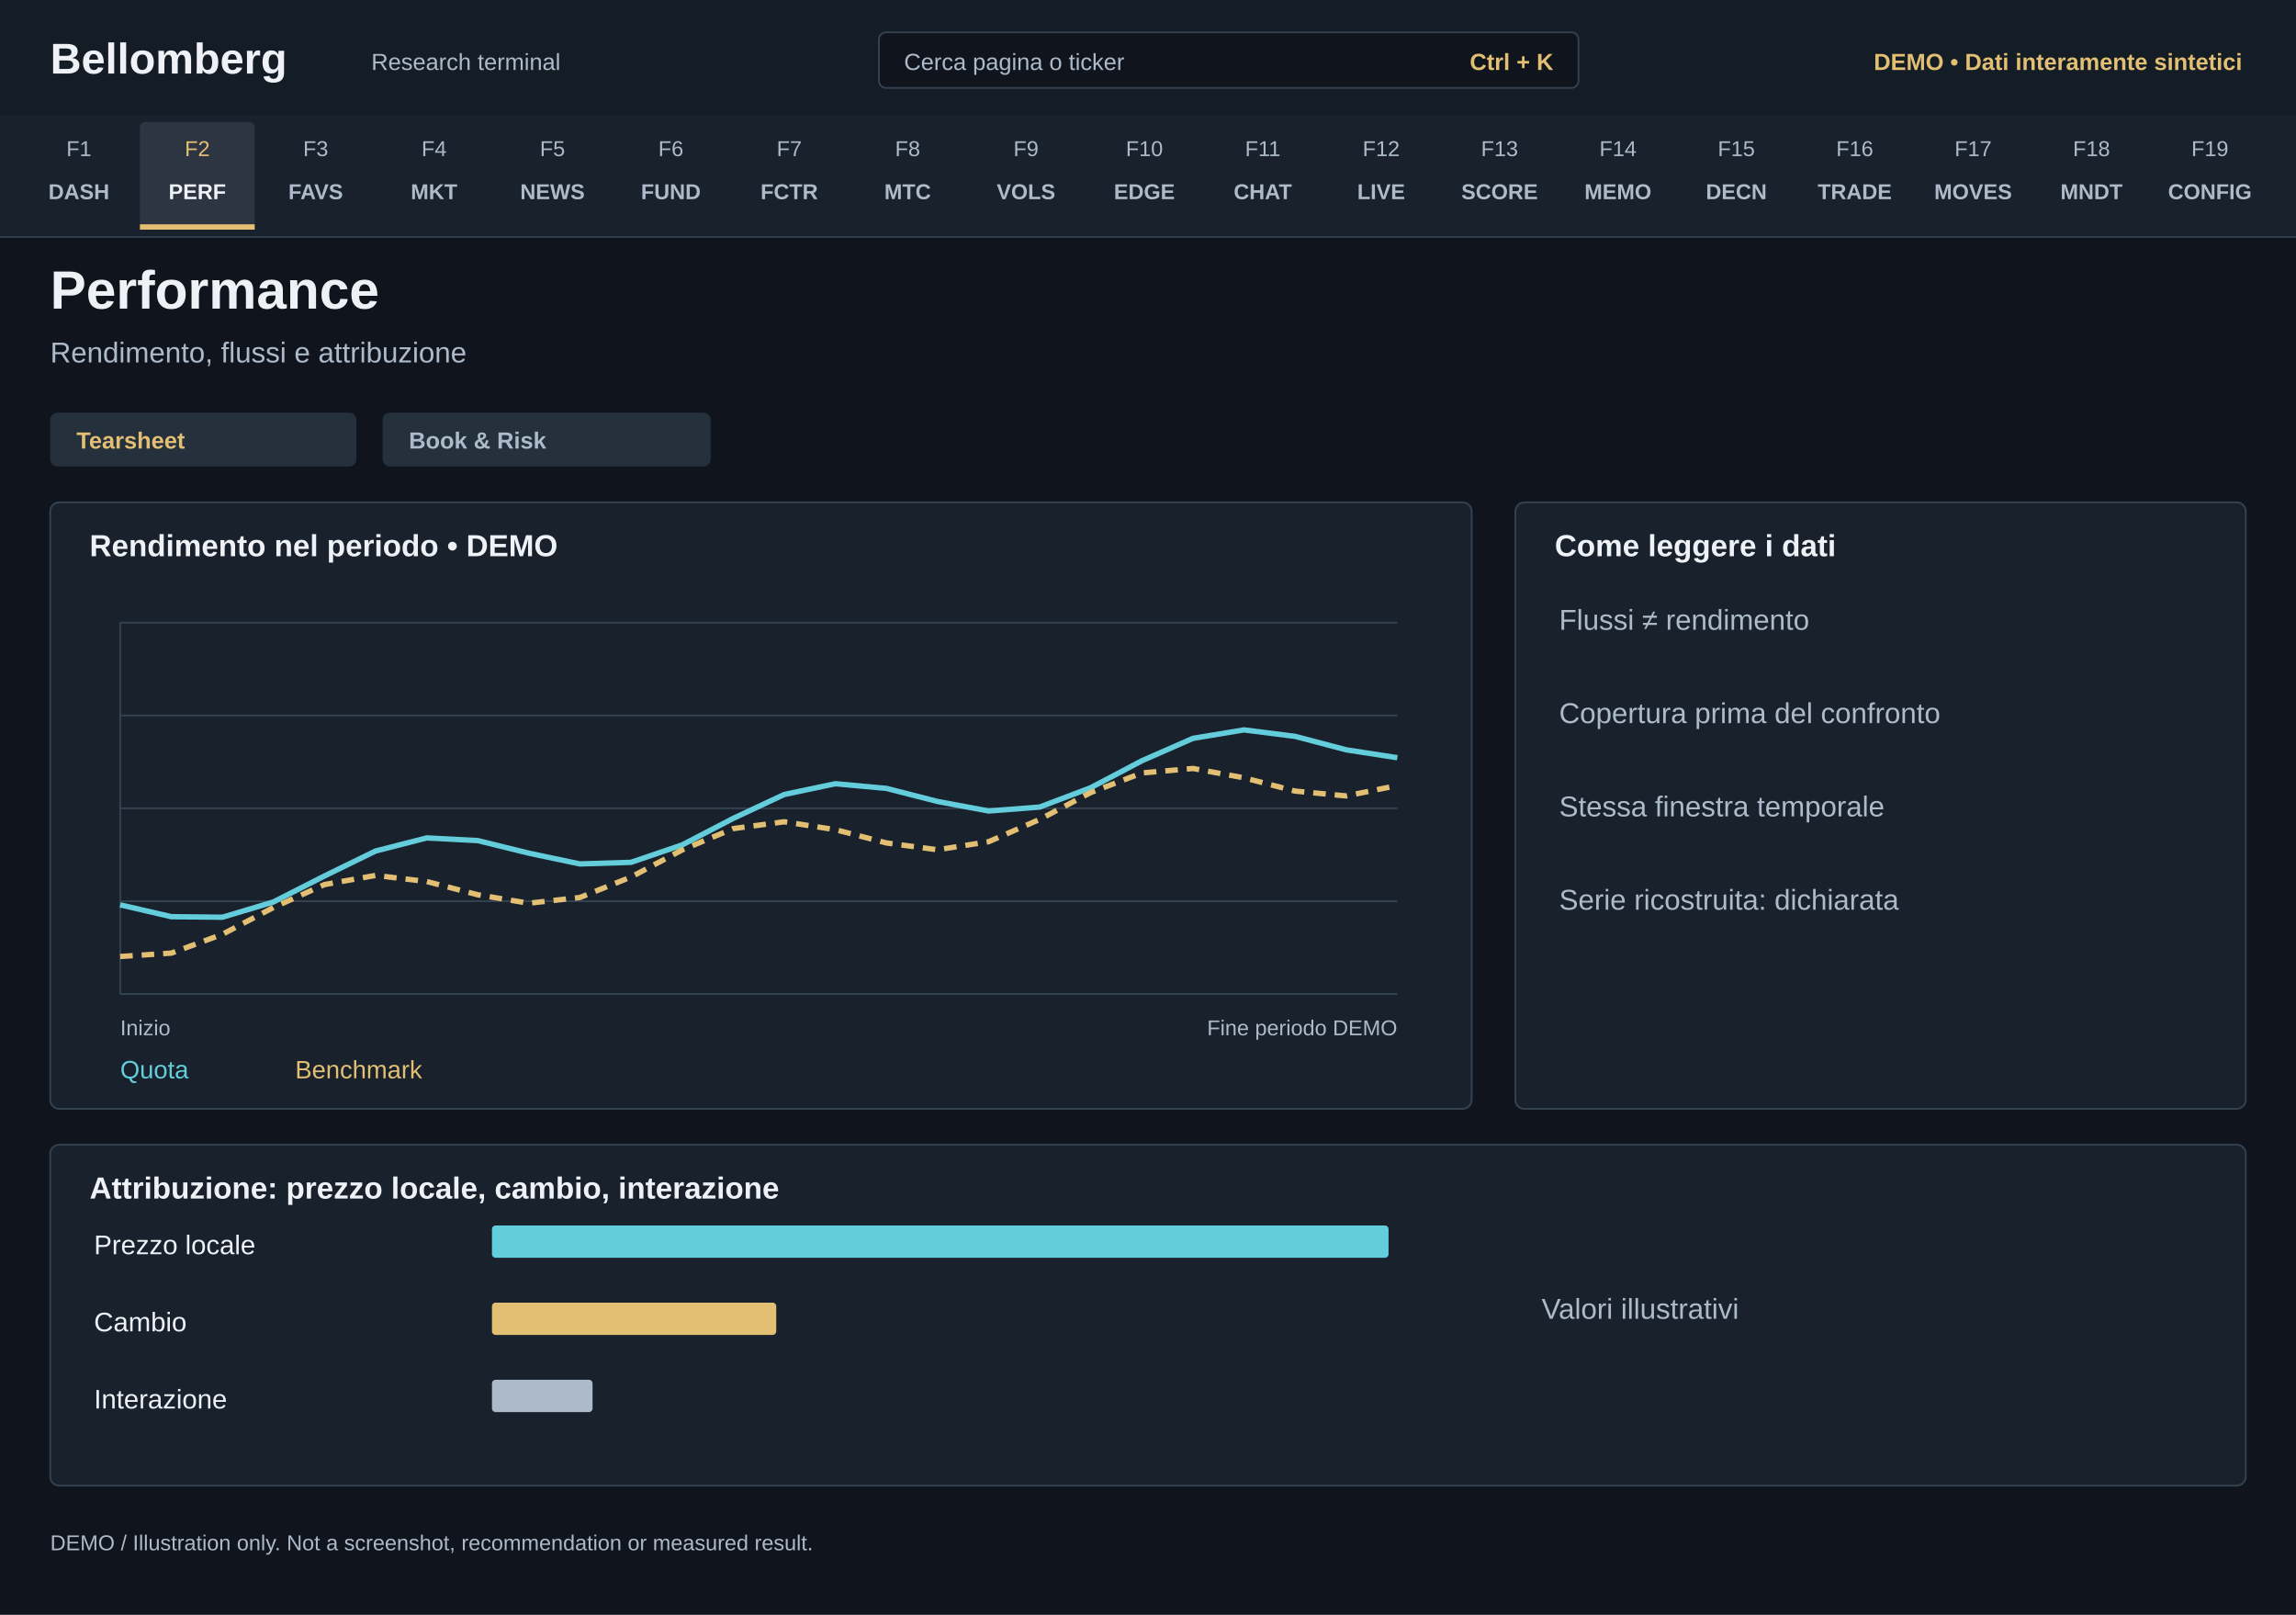
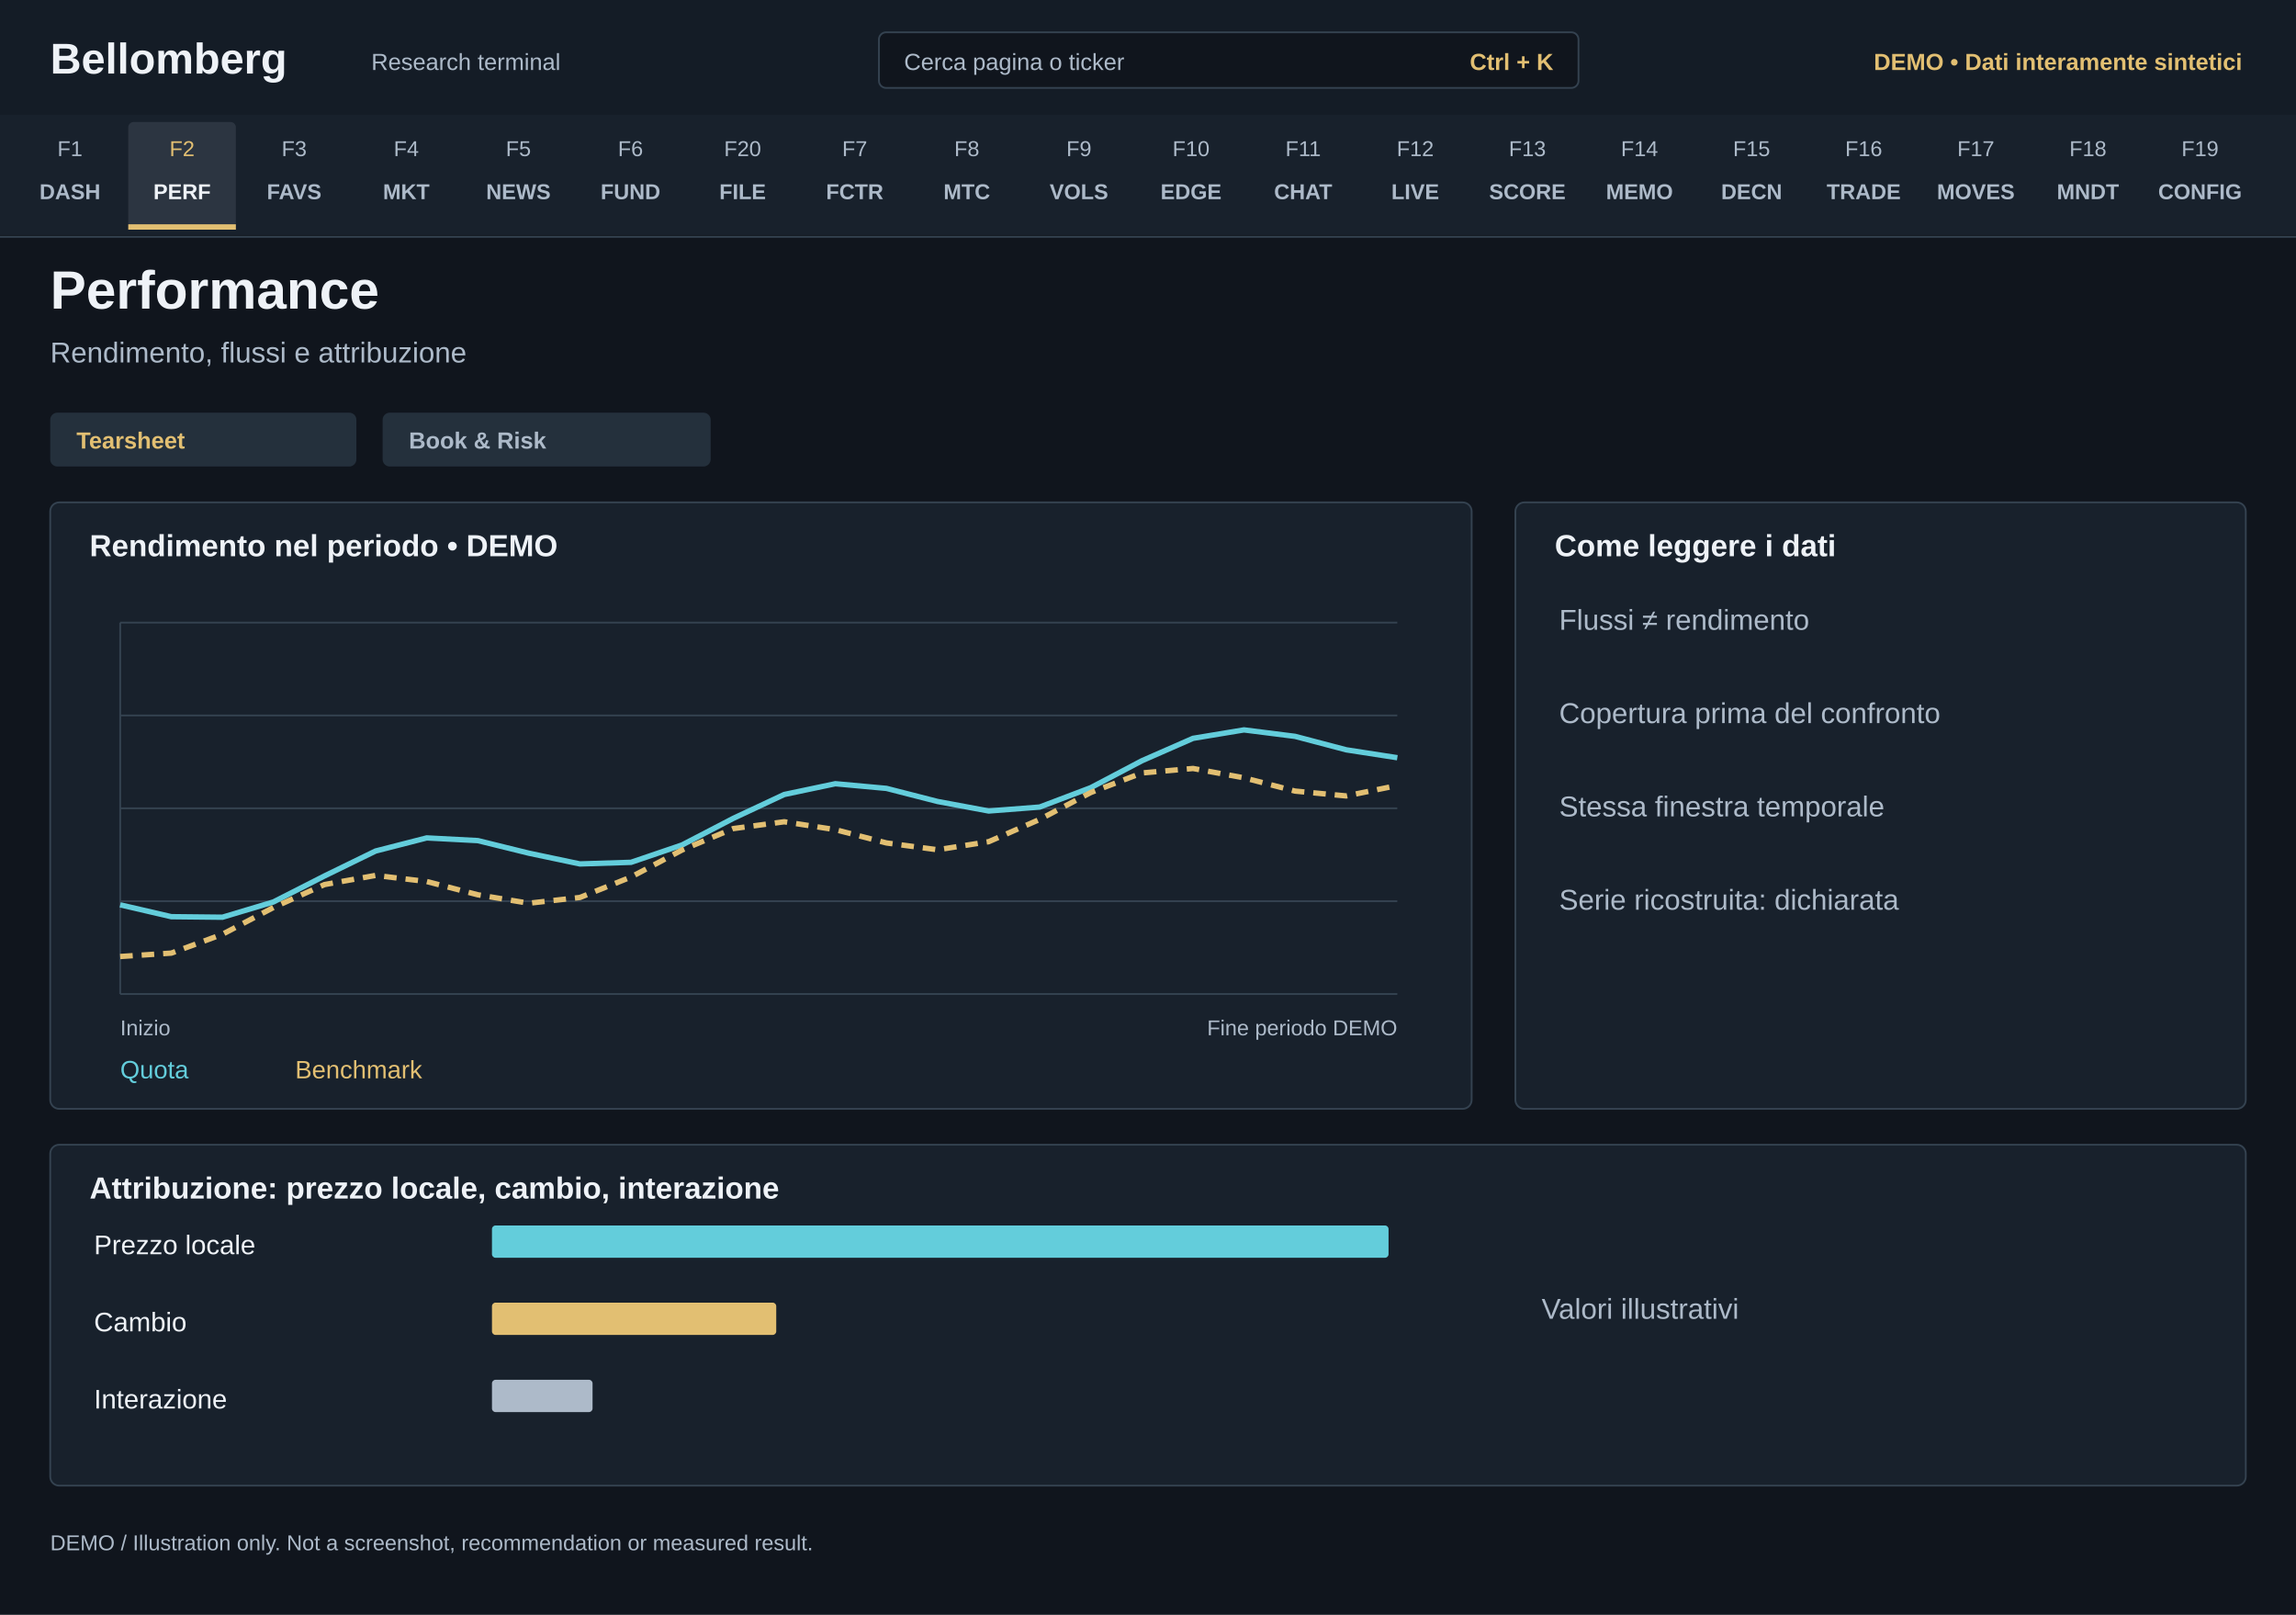
<svg xmlns="http://www.w3.org/2000/svg" width="1280" height="900" viewBox="0 0 1280 900" role="img" aria-labelledby="title desc">
  <style>text{font-family:Segoe UI,Arial,sans-serif} .mono{font-family:Consolas,monospace}</style>
  <rect x="0" y="0" width="1280" height="900" rx="0" fill="#10151d" />
  <rect x="0" y="0" width="1280" height="64" rx="0" fill="#141c26" />
  <text x="28" y="41" font-size="24" fill="#eef2f7" font-weight="650" text-anchor="start">Bellomberg</text>
  <text x="207" y="39" font-size="13" fill="#adbac9" font-weight="400" text-anchor="start">Research terminal</text>
  <rect x="490" y="18" width="390" height="31" rx="4" fill="#10151d" stroke="#344250" />
  <text x="504" y="39" font-size="13" fill="#adbac9" font-weight="400" text-anchor="start">Cerca pagina o ticker</text>
  <text x="866" y="39" font-size="13" fill="#e2bf72" font-weight="600" text-anchor="end">Ctrl + K</text>
  <text x="1250" y="39" font-size="13" fill="#e2bf72" font-weight="650" text-anchor="end">DEMO • Dati interamente sintetici</text>
  <rect x="0" y="64" width="1280" height="67" rx="0" fill="#18212c" />
-   <g id="navigation" aria-label="Navigation F1 to F19">
-     <text x="44" y="87" font-size="12" fill="#adbac9" font-weight="400" text-anchor="middle">F1</text>
-     <text x="44" y="111" font-size="12" fill="#adbac9" font-weight="600" text-anchor="middle">DASH</text>
-     <rect x="78" y="68" width="64" height="59" rx="3" fill="#2c3541" />
-     <rect x="78" y="125" width="64" height="3" rx="0" fill="#e2bf72" />
-     <text x="110" y="87" font-size="12" fill="#e2bf72" font-weight="400" text-anchor="middle">F2</text>
-     <text x="110" y="111" font-size="12" fill="#eef2f7" font-weight="600" text-anchor="middle">PERF</text>
-     <text x="176" y="87" font-size="12" fill="#adbac9" font-weight="400" text-anchor="middle">F3</text>
-     <text x="176" y="111" font-size="12" fill="#adbac9" font-weight="600" text-anchor="middle">FAVS</text>
-     <text x="242" y="87" font-size="12" fill="#adbac9" font-weight="400" text-anchor="middle">F4</text>
-     <text x="242" y="111" font-size="12" fill="#adbac9" font-weight="600" text-anchor="middle">MKT</text>
-     <text x="308" y="87" font-size="12" fill="#adbac9" font-weight="400" text-anchor="middle">F5</text>
-     <text x="308" y="111" font-size="12" fill="#adbac9" font-weight="600" text-anchor="middle">NEWS</text>
-     <text x="374" y="87" font-size="12" fill="#adbac9" font-weight="400" text-anchor="middle">F6</text>
-     <text x="374" y="111" font-size="12" fill="#adbac9" font-weight="600" text-anchor="middle">FUND</text>
-     <text x="440" y="87" font-size="12" fill="#adbac9" font-weight="400" text-anchor="middle">F7</text>
-     <text x="440" y="111" font-size="12" fill="#adbac9" font-weight="600" text-anchor="middle">FCTR</text>
-     <text x="506" y="87" font-size="12" fill="#adbac9" font-weight="400" text-anchor="middle">F8</text>
-     <text x="506" y="111" font-size="12" fill="#adbac9" font-weight="600" text-anchor="middle">MTC</text>
-     <text x="572" y="87" font-size="12" fill="#adbac9" font-weight="400" text-anchor="middle">F9</text>
-     <text x="572" y="111" font-size="12" fill="#adbac9" font-weight="600" text-anchor="middle">VOLS</text>
-     <text x="638" y="87" font-size="12" fill="#adbac9" font-weight="400" text-anchor="middle">F10</text>
-     <text x="638" y="111" font-size="12" fill="#adbac9" font-weight="600" text-anchor="middle">EDGE</text>
-     <text x="704" y="87" font-size="12" fill="#adbac9" font-weight="400" text-anchor="middle">F11</text>
-     <text x="704" y="111" font-size="12" fill="#adbac9" font-weight="600" text-anchor="middle">CHAT</text>
-     <text x="770" y="87" font-size="12" fill="#adbac9" font-weight="400" text-anchor="middle">F12</text>
-     <text x="770" y="111" font-size="12" fill="#adbac9" font-weight="600" text-anchor="middle">LIVE</text>
-     <text x="836" y="87" font-size="12" fill="#adbac9" font-weight="400" text-anchor="middle">F13</text>
-     <text x="836" y="111" font-size="12" fill="#adbac9" font-weight="600" text-anchor="middle">SCORE</text>
-     <text x="902" y="87" font-size="12" fill="#adbac9" font-weight="400" text-anchor="middle">F14</text>
-     <text x="902" y="111" font-size="12" fill="#adbac9" font-weight="600" text-anchor="middle">MEMO</text>
-     <text x="968" y="87" font-size="12" fill="#adbac9" font-weight="400" text-anchor="middle">F15</text>
-     <text x="968" y="111" font-size="12" fill="#adbac9" font-weight="600" text-anchor="middle">DECN</text>
-     <text x="1034" y="87" font-size="12" fill="#adbac9" font-weight="400" text-anchor="middle">F16</text>
-     <text x="1034" y="111" font-size="12" fill="#adbac9" font-weight="600" text-anchor="middle">TRADE</text>
-     <text x="1100" y="87" font-size="12" fill="#adbac9" font-weight="400" text-anchor="middle">F17</text>
-     <text x="1100" y="111" font-size="12" fill="#adbac9" font-weight="600" text-anchor="middle">MOVES</text>
-     <text x="1166" y="87" font-size="12" fill="#adbac9" font-weight="400" text-anchor="middle">F18</text>
-     <text x="1166" y="111" font-size="12" fill="#adbac9" font-weight="600" text-anchor="middle">MNDT</text>
-     <text x="1232" y="87" font-size="12" fill="#adbac9" font-weight="400" text-anchor="middle">F19</text>
-     <text x="1232" y="111" font-size="12" fill="#adbac9" font-weight="600" text-anchor="middle">CONFIG</text>
+   <g id="navigation" aria-label="Navigation F1 to F20">
+     <text x="39.0" y="87" font-size="12" fill="#adbac9" font-weight="400" text-anchor="middle">F1</text>
+     <text x="39.0" y="111" font-size="12" fill="#adbac9" font-weight="600" text-anchor="middle">DASH</text>
+     <rect x="71.5" y="68" width="60" height="59" rx="3" fill="#2c3541" />
+     <rect x="71.5" y="125" width="60" height="3" rx="0" fill="#e2bf72" />
+     <text x="101.5" y="87" font-size="12" fill="#e2bf72" font-weight="400" text-anchor="middle">F2</text>
+     <text x="101.5" y="111" font-size="12" fill="#eef2f7" font-weight="600" text-anchor="middle">PERF</text>
+     <text x="164.0" y="87" font-size="12" fill="#adbac9" font-weight="400" text-anchor="middle">F3</text>
+     <text x="164.0" y="111" font-size="12" fill="#adbac9" font-weight="600" text-anchor="middle">FAVS</text>
+     <text x="226.5" y="87" font-size="12" fill="#adbac9" font-weight="400" text-anchor="middle">F4</text>
+     <text x="226.5" y="111" font-size="12" fill="#adbac9" font-weight="600" text-anchor="middle">MKT</text>
+     <text x="289.0" y="87" font-size="12" fill="#adbac9" font-weight="400" text-anchor="middle">F5</text>
+     <text x="289.0" y="111" font-size="12" fill="#adbac9" font-weight="600" text-anchor="middle">NEWS</text>
+     <text x="351.5" y="87" font-size="12" fill="#adbac9" font-weight="400" text-anchor="middle">F6</text>
+     <text x="351.5" y="111" font-size="12" fill="#adbac9" font-weight="600" text-anchor="middle">FUND</text>
+     <text x="414.0" y="87" font-size="12" fill="#adbac9" font-weight="400" text-anchor="middle">F20</text>
+     <text x="414.0" y="111" font-size="12" fill="#adbac9" font-weight="600" text-anchor="middle">FILE</text>
+     <text x="476.5" y="87" font-size="12" fill="#adbac9" font-weight="400" text-anchor="middle">F7</text>
+     <text x="476.5" y="111" font-size="12" fill="#adbac9" font-weight="600" text-anchor="middle">FCTR</text>
+     <text x="539.0" y="87" font-size="12" fill="#adbac9" font-weight="400" text-anchor="middle">F8</text>
+     <text x="539.0" y="111" font-size="12" fill="#adbac9" font-weight="600" text-anchor="middle">MTC</text>
+     <text x="601.5" y="87" font-size="12" fill="#adbac9" font-weight="400" text-anchor="middle">F9</text>
+     <text x="601.5" y="111" font-size="12" fill="#adbac9" font-weight="600" text-anchor="middle">VOLS</text>
+     <text x="664.0" y="87" font-size="12" fill="#adbac9" font-weight="400" text-anchor="middle">F10</text>
+     <text x="664.0" y="111" font-size="12" fill="#adbac9" font-weight="600" text-anchor="middle">EDGE</text>
+     <text x="726.5" y="87" font-size="12" fill="#adbac9" font-weight="400" text-anchor="middle">F11</text>
+     <text x="726.5" y="111" font-size="12" fill="#adbac9" font-weight="600" text-anchor="middle">CHAT</text>
+     <text x="789.0" y="87" font-size="12" fill="#adbac9" font-weight="400" text-anchor="middle">F12</text>
+     <text x="789.0" y="111" font-size="12" fill="#adbac9" font-weight="600" text-anchor="middle">LIVE</text>
+     <text x="851.5" y="87" font-size="12" fill="#adbac9" font-weight="400" text-anchor="middle">F13</text>
+     <text x="851.5" y="111" font-size="12" fill="#adbac9" font-weight="600" text-anchor="middle">SCORE</text>
+     <text x="914.0" y="87" font-size="12" fill="#adbac9" font-weight="400" text-anchor="middle">F14</text>
+     <text x="914.0" y="111" font-size="12" fill="#adbac9" font-weight="600" text-anchor="middle">MEMO</text>
+     <text x="976.5" y="87" font-size="12" fill="#adbac9" font-weight="400" text-anchor="middle">F15</text>
+     <text x="976.5" y="111" font-size="12" fill="#adbac9" font-weight="600" text-anchor="middle">DECN</text>
+     <text x="1039.0" y="87" font-size="12" fill="#adbac9" font-weight="400" text-anchor="middle">F16</text>
+     <text x="1039.0" y="111" font-size="12" fill="#adbac9" font-weight="600" text-anchor="middle">TRADE</text>
+     <text x="1101.5" y="87" font-size="12" fill="#adbac9" font-weight="400" text-anchor="middle">F17</text>
+     <text x="1101.5" y="111" font-size="12" fill="#adbac9" font-weight="600" text-anchor="middle">MOVES</text>
+     <text x="1164.0" y="87" font-size="12" fill="#adbac9" font-weight="400" text-anchor="middle">F18</text>
+     <text x="1164.0" y="111" font-size="12" fill="#adbac9" font-weight="600" text-anchor="middle">MNDT</text>
+     <text x="1226.5" y="87" font-size="12" fill="#adbac9" font-weight="400" text-anchor="middle">F19</text>
+     <text x="1226.5" y="111" font-size="12" fill="#adbac9" font-weight="600" text-anchor="middle">CONFIG</text>
  </g>
  <line x1="0" y1="132" x2="1280" y2="132" stroke="#344250" stroke-width="1" />
  <text x="28.0" y="172" font-size="30" fill="#eef2f7" font-weight="650" text-anchor="start">Performance</text>
  <text x="28.0" y="202" font-size="16" fill="#adbac9" font-weight="400" text-anchor="start">Rendimento, flussi e attribuzione</text>
  <text x="28.0" y="864" font-size="12" fill="#adbac9" font-weight="400" text-anchor="start">DEMO  /  Illustration only. Not a screenshot, recommendation or measured result.</text>
  <rect x="28.0" y="230" width="170.677" height="30" rx="4" fill="#24303c" />
  <text x="42.629" y="250" font-size="13" fill="#e2bf72" font-weight="600" text-anchor="start">Tearsheet</text>
  <rect x="213.307" y="230" width="182.869" height="30" rx="4" fill="#24303c" />
  <text x="227.936" y="250" font-size="13" fill="#adbac9" font-weight="600" text-anchor="start">Book &amp; Risk</text>
  <rect x="28.0" y="280" width="792.43" height="338" rx="5" fill="#18212c" stroke="#344250" />
  <text x="49.944" y="310" font-size="17" fill="#eef2f7" font-weight="600" text-anchor="start">Rendimento nel periodo • DEMO</text>
  <line x1="67.012" y1="347.0" x2="778.98" y2="347.0" stroke="#344250" stroke-width="1" />
  <line x1="67.012" y1="398.75" x2="778.98" y2="398.75" stroke="#344250" stroke-width="1" />
  <line x1="67.012" y1="450.5" x2="778.98" y2="450.5" stroke="#344250" stroke-width="1" />
  <line x1="67.012" y1="502.25" x2="778.98" y2="502.25" stroke="#344250" stroke-width="1" />
  <line x1="67.012" y1="554.0" x2="778.98" y2="554.0" stroke="#344250" stroke-width="1" />
  <line x1="67.012" y1="347" x2="67.012" y2="554" stroke="#344250" stroke-width="1" />
  <polyline points="67.0,504.3 95.5,510.9 124.0,511.2 152.4,502.7 180.9,488.2 209.4,474.3 237.9,467.0 266.4,468.5 294.8,475.5 323.3,481.5 351.8,480.6 380.3,470.9 408.8,456.1 437.2,442.8 465.7,436.8 494.2,439.4 522.7,446.7 551.2,452.0 579.6,449.8 608.1,439.0 636.6,424.0 665.1,411.5 693.5,406.8 722.0,410.4 750.5,417.9 779.0,422.3" fill="none" stroke="#63cddb" stroke-width="3" />
  <polyline points="67.0,533.1 95.5,531.2 124.0,520.7 152.4,505.8 180.9,493.0 209.4,487.9 237.9,491.3 266.4,498.7 294.8,503.4 323.3,500.2 351.8,488.8 380.3,473.7 408.8,461.8 437.2,458.0 465.7,462.4 494.2,469.8 522.7,473.6 551.2,469.1 579.6,456.7 608.1,441.7 636.6,430.8 665.1,428.3 693.5,433.5 722.0,440.9 750.5,443.6 779.0,437.8" fill="none" stroke="#e2bf72" stroke-width="3" stroke-dasharray="7 5" />
  <text x="67.012" y="577" font-size="12" fill="#adbac9" font-weight="400" text-anchor="start">Inizio</text>
  <text x="778.98" y="577" font-size="12" fill="#adbac9" font-weight="400" text-anchor="end">Fine periodo DEMO</text>
  <text x="67.012" y="601" font-size="14" fill="#63cddb" font-weight="400" text-anchor="start">Quota</text>
  <text x="164.542" y="601" font-size="14" fill="#e2bf72" font-weight="400" text-anchor="start">Benchmark</text>
  <rect x="844.813" y="280" width="407.187" height="338" rx="5" fill="#18212c" stroke="#344250" />
  <text x="866.757" y="310" font-size="17" fill="#eef2f7" font-weight="600" text-anchor="start">Come leggere i dati</text>
  <text x="869.195" y="351" font-size="16" fill="#adbac9" font-weight="400" text-anchor="start">Flussi ≠ rendimento</text>
  <text x="869.195" y="403" font-size="16" fill="#adbac9" font-weight="400" text-anchor="start">Copertura prima del confronto</text>
  <text x="869.195" y="455" font-size="16" fill="#adbac9" font-weight="400" text-anchor="start">Stessa finestra temporale</text>
  <text x="869.195" y="507" font-size="16" fill="#adbac9" font-weight="400" text-anchor="start">Serie ricostruita: dichiarata</text>
  <rect x="28.0" y="638" width="1224.0" height="190" rx="5" fill="#18212c" stroke="#344250" />
  <text x="49.944" y="668" font-size="17" fill="#eef2f7" font-weight="600" text-anchor="start">Attribuzione: prezzo locale, cambio, interazione</text>
  <text x="52.382" y="699" font-size="15" fill="#eef2f7" font-weight="400" text-anchor="start">Prezzo locale</text>
  <rect x="274.263" y="683" width="499.841" height="18" rx="2" fill="#63cddb" />
  <text x="52.382" y="742" font-size="15" fill="#eef2f7" font-weight="400" text-anchor="start">Cambio</text>
  <rect x="274.263" y="726" width="158.486" height="18" rx="2" fill="#e2bf72" />
  <text x="52.382" y="785" font-size="15" fill="#eef2f7" font-weight="400" text-anchor="start">Interazione</text>
  <rect x="274.263" y="769" width="56.08" height="18" rx="2" fill="#adbac9" />
  <text x="859.442" y="735" font-size="16" fill="#adbac9" font-weight="400" text-anchor="start">Valori illustrativi</text>
</svg>
